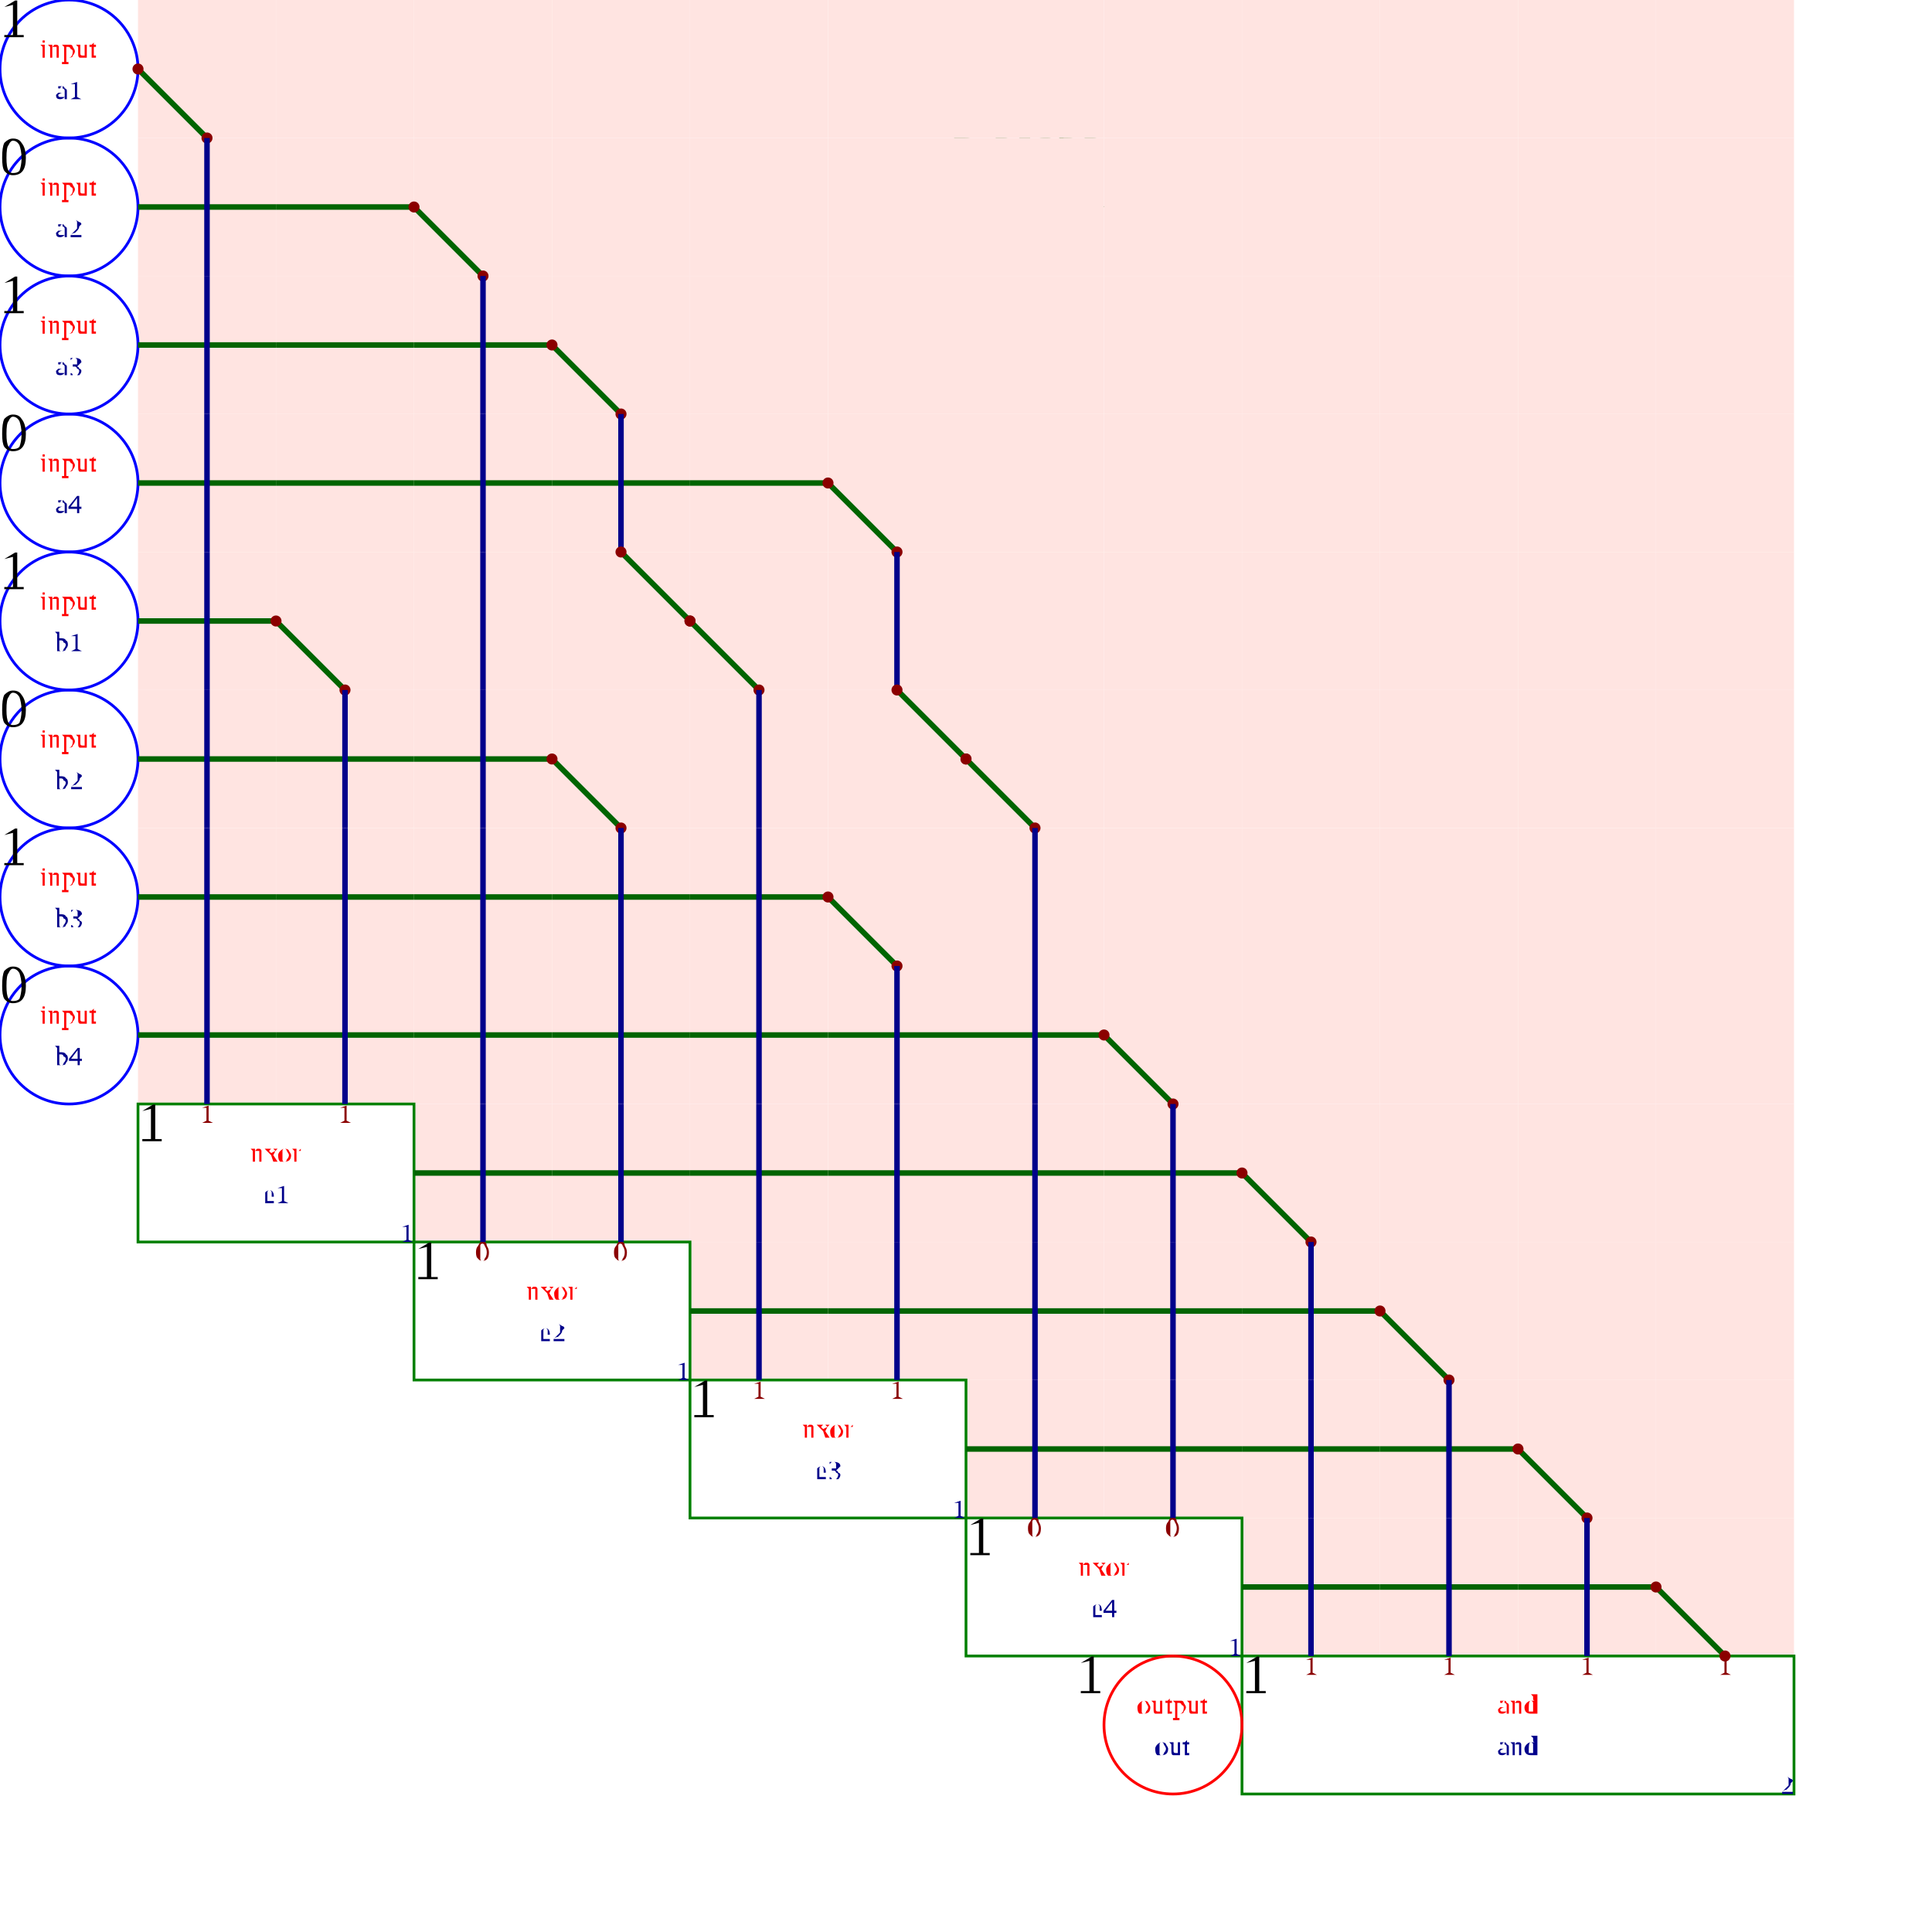
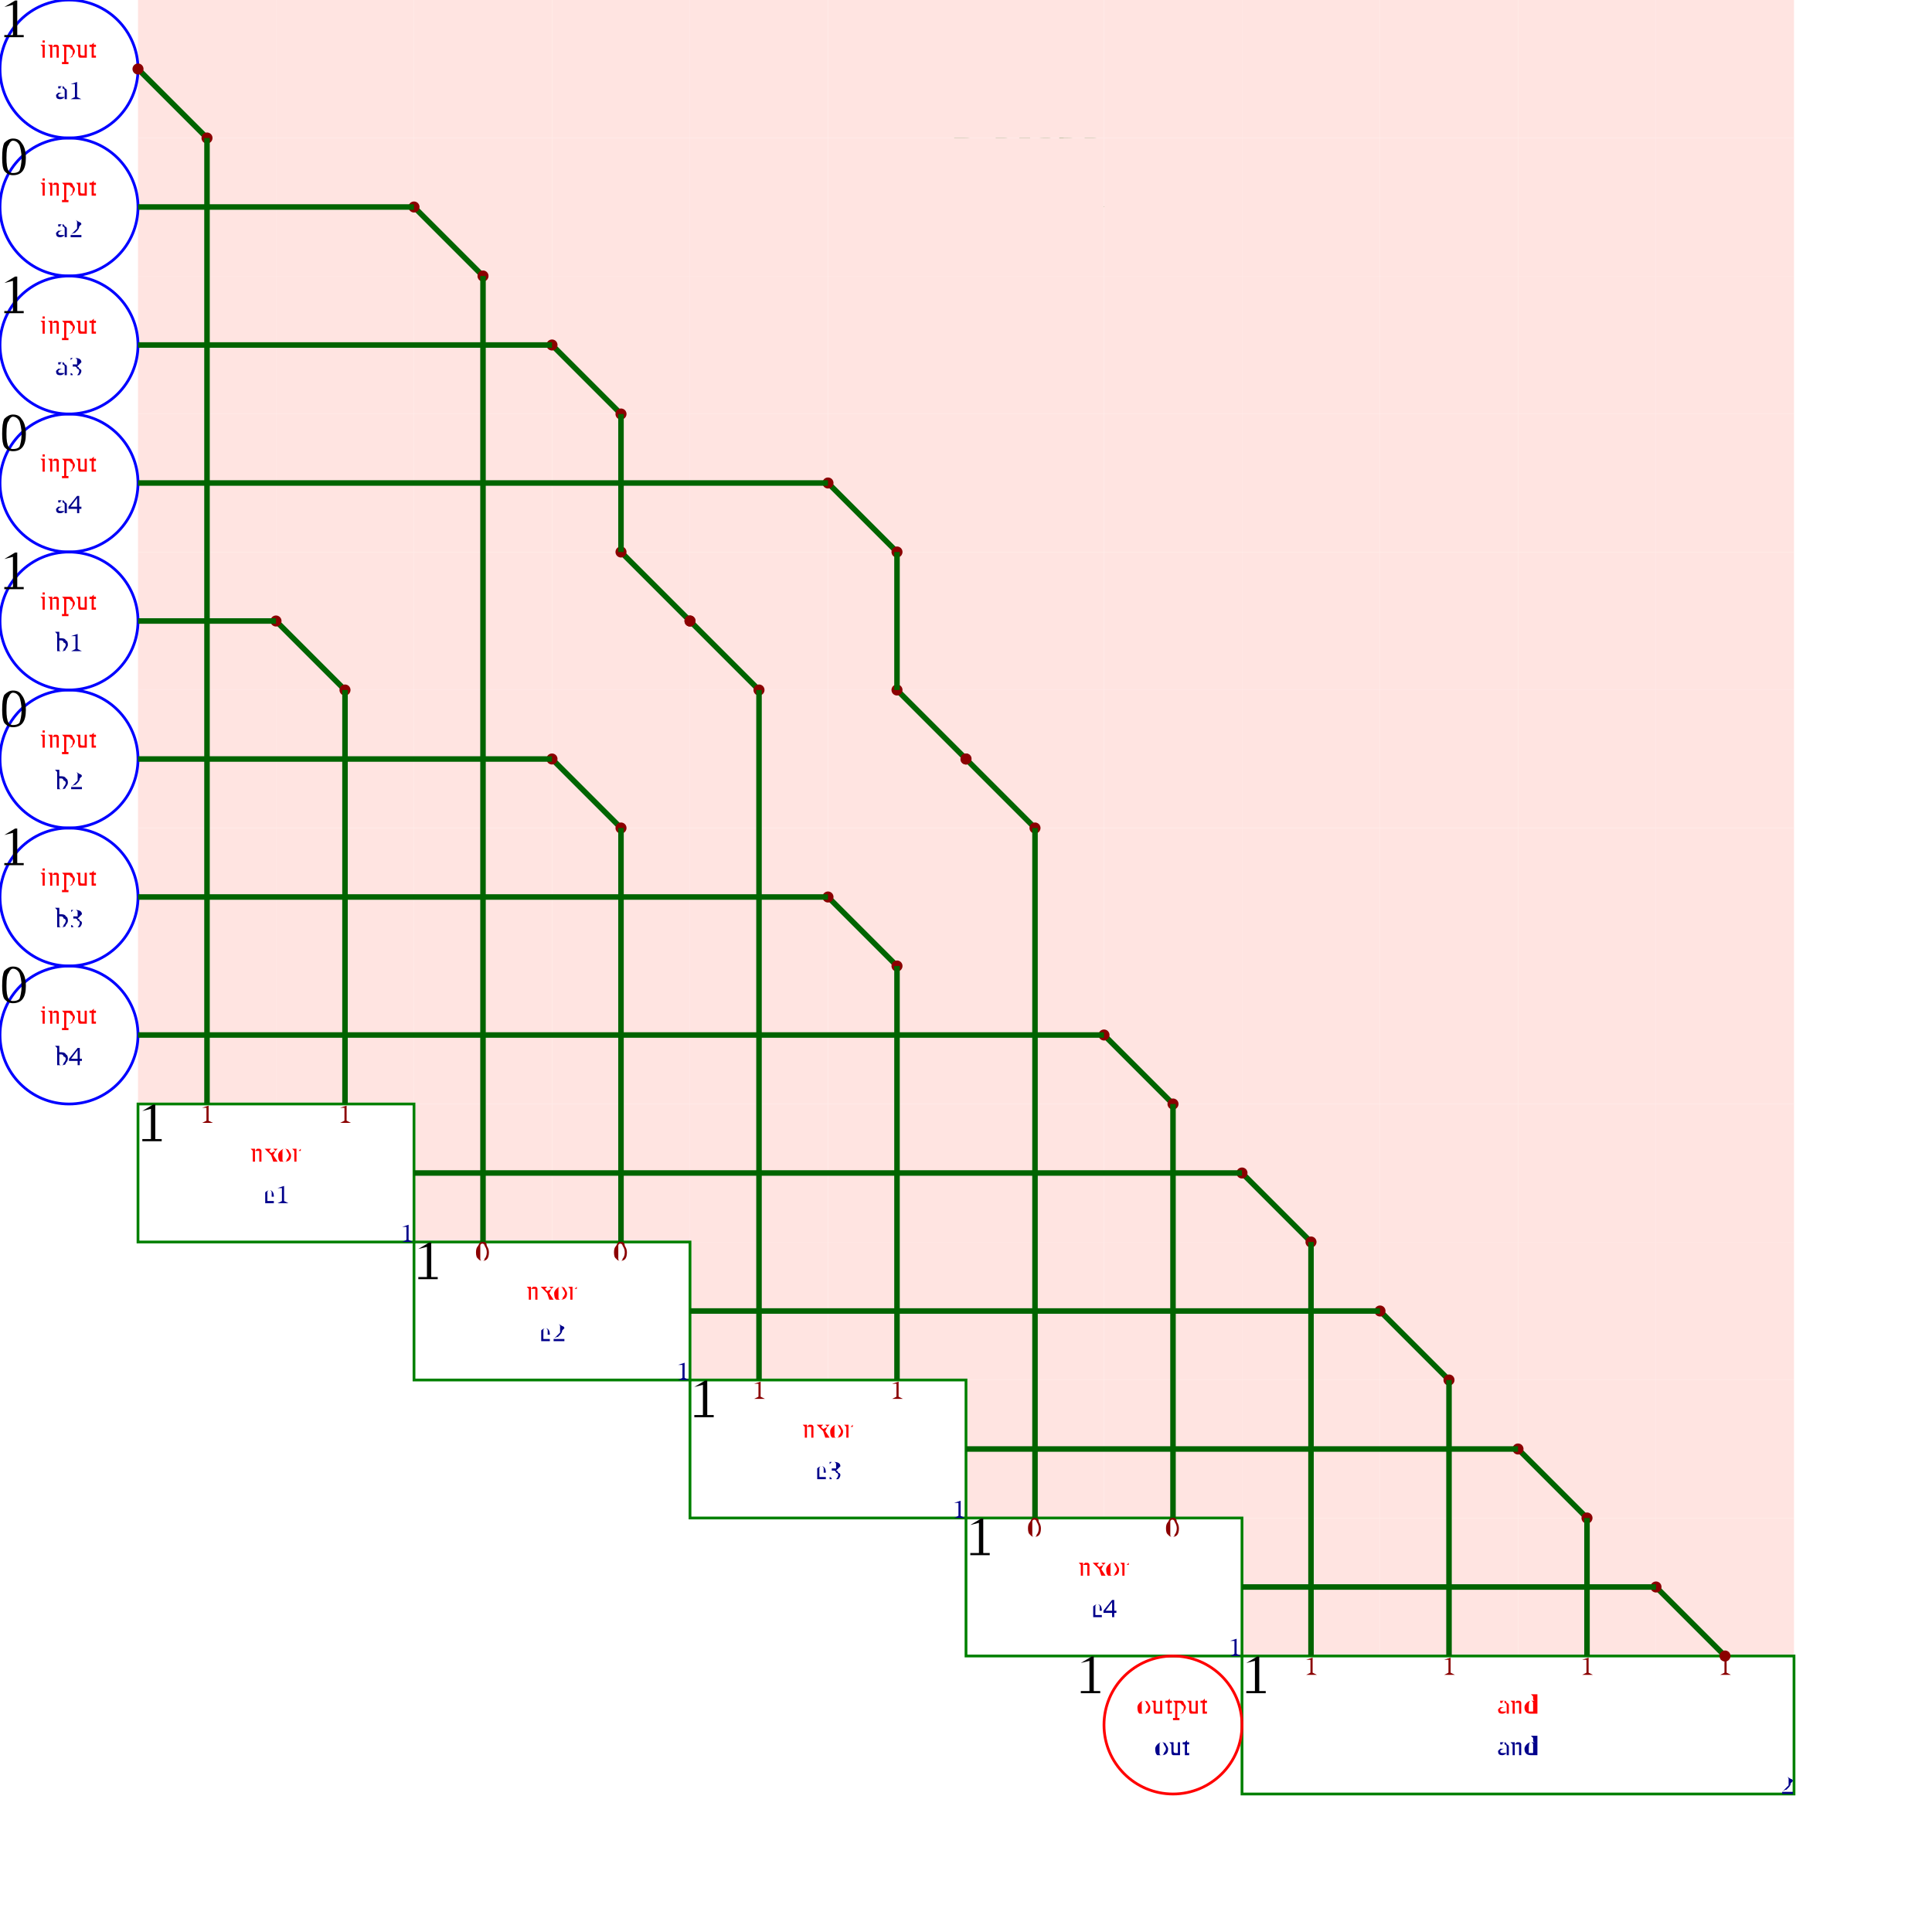
<svg xmlns="http://www.w3.org/2000/svg" height="100%" viewBox="0 0 14 14" width="100%">
  <text fill="darkGreen" font-size="0.4" stroke-width="0.04" text-anchor="end" x="8" y="0.5" z="-1">4 Bit Equals
</text>
  <text fill="darkGreen" font-size="0.4" stroke-width="0.04" text-anchor="end" x="8" y="1" z="-1">3 steps</text>
  <text fill="darkGreen" font-size="0.4" stroke-width="0.04" text-anchor="end" x="8" y="1.5" z="-1">8 thick</text>
  <rect fill="mistyrose" font-size="0.2" height="1" stroke="transparent" stroke-width="0.02" width="1" x="1" y="0" />
  <rect fill="mistyrose" font-size="0.2" height="1" stroke="transparent" stroke-width="0.02" width="1" x="1" y="1" />
  <rect fill="mistyrose" font-size="0.2" height="1" stroke="transparent" stroke-width="0.02" width="1" x="1" y="2" />
  <rect fill="mistyrose" font-size="0.2" height="1" stroke="transparent" stroke-width="0.02" width="1" x="1" y="3" />
  <rect fill="mistyrose" font-size="0.2" height="1" stroke="transparent" stroke-width="0.02" width="1" x="1" y="4" />
  <rect fill="mistyrose" font-size="0.2" height="1" stroke="transparent" stroke-width="0.02" width="1" x="1" y="5" />
  <rect fill="mistyrose" font-size="0.2" height="1" stroke="transparent" stroke-width="0.02" width="1" x="1" y="6" />
  <rect fill="mistyrose" font-size="0.2" height="1" stroke="transparent" stroke-width="0.02" width="1" x="1" y="7" />
  <rect fill="mistyrose" font-size="0.2" height="1" stroke="transparent" stroke-width="0.02" width="1" x="2" y="0" />
  <rect fill="mistyrose" font-size="0.2" height="1" stroke="transparent" stroke-width="0.02" width="1" x="2" y="1" />
  <rect fill="mistyrose" font-size="0.2" height="1" stroke="transparent" stroke-width="0.02" width="1" x="2" y="2" />
  <rect fill="mistyrose" font-size="0.2" height="1" stroke="transparent" stroke-width="0.02" width="1" x="2" y="3" />
  <rect fill="mistyrose" font-size="0.2" height="1" stroke="transparent" stroke-width="0.02" width="1" x="2" y="4" />
  <rect fill="mistyrose" font-size="0.2" height="1" stroke="transparent" stroke-width="0.02" width="1" x="2" y="5" />
  <rect fill="mistyrose" font-size="0.2" height="1" stroke="transparent" stroke-width="0.02" width="1" x="2" y="6" />
  <rect fill="mistyrose" font-size="0.2" height="1" stroke="transparent" stroke-width="0.02" width="1" x="2" y="7" />
  <rect fill="mistyrose" font-size="0.2" height="1" stroke="transparent" stroke-width="0.02" width="1" x="3" y="0" />
  <rect fill="mistyrose" font-size="0.2" height="1" stroke="transparent" stroke-width="0.02" width="1" x="3" y="1" />
  <rect fill="mistyrose" font-size="0.2" height="1" stroke="transparent" stroke-width="0.02" width="1" x="3" y="2" />
  <rect fill="mistyrose" font-size="0.2" height="1" stroke="transparent" stroke-width="0.02" width="1" x="3" y="3" />
  <rect fill="mistyrose" font-size="0.2" height="1" stroke="transparent" stroke-width="0.02" width="1" x="3" y="4" />
  <rect fill="mistyrose" font-size="0.2" height="1" stroke="transparent" stroke-width="0.02" width="1" x="3" y="5" />
  <rect fill="mistyrose" font-size="0.2" height="1" stroke="transparent" stroke-width="0.02" width="1" x="3" y="6" />
  <rect fill="mistyrose" font-size="0.2" height="1" stroke="transparent" stroke-width="0.02" width="1" x="3" y="7" />
  <rect fill="mistyrose" font-size="0.2" height="1" stroke="transparent" stroke-width="0.02" width="1" x="3" y="8" />
  <rect fill="mistyrose" font-size="0.2" height="1" stroke="transparent" stroke-width="0.02" width="1" x="4" y="0" />
  <rect fill="mistyrose" font-size="0.2" height="1" stroke="transparent" stroke-width="0.02" width="1" x="4" y="1" />
  <rect fill="mistyrose" font-size="0.2" height="1" stroke="transparent" stroke-width="0.02" width="1" x="4" y="2" />
  <rect fill="mistyrose" font-size="0.2" height="1" stroke="transparent" stroke-width="0.02" width="1" x="4" y="3" />
  <rect fill="mistyrose" font-size="0.2" height="1" stroke="transparent" stroke-width="0.02" width="1" x="4" y="4" />
  <rect fill="mistyrose" font-size="0.2" height="1" stroke="transparent" stroke-width="0.02" width="1" x="4" y="5" />
  <rect fill="mistyrose" font-size="0.2" height="1" stroke="transparent" stroke-width="0.02" width="1" x="4" y="6" />
  <rect fill="mistyrose" font-size="0.2" height="1" stroke="transparent" stroke-width="0.02" width="1" x="4" y="7" />
  <rect fill="mistyrose" font-size="0.2" height="1" stroke="transparent" stroke-width="0.02" width="1" x="4" y="8" />
  <rect fill="mistyrose" font-size="0.2" height="1" stroke="transparent" stroke-width="0.02" width="1" x="5" y="0" />
  <rect fill="mistyrose" font-size="0.2" height="1" stroke="transparent" stroke-width="0.02" width="1" x="5" y="1" />
  <rect fill="mistyrose" font-size="0.2" height="1" stroke="transparent" stroke-width="0.02" width="1" x="5" y="2" />
  <rect fill="mistyrose" font-size="0.2" height="1" stroke="transparent" stroke-width="0.02" width="1" x="5" y="3" />
  <rect fill="mistyrose" font-size="0.2" height="1" stroke="transparent" stroke-width="0.02" width="1" x="5" y="4" />
  <rect fill="mistyrose" font-size="0.2" height="1" stroke="transparent" stroke-width="0.02" width="1" x="5" y="5" />
  <rect fill="mistyrose" font-size="0.2" height="1" stroke="transparent" stroke-width="0.02" width="1" x="5" y="6" />
  <rect fill="mistyrose" font-size="0.2" height="1" stroke="transparent" stroke-width="0.02" width="1" x="5" y="7" />
  <rect fill="mistyrose" font-size="0.2" height="1" stroke="transparent" stroke-width="0.02" width="1" x="5" y="8" />
  <rect fill="mistyrose" font-size="0.2" height="1" stroke="transparent" stroke-width="0.02" width="1" x="5" y="9" />
  <rect fill="mistyrose" font-size="0.2" height="1" stroke="transparent" stroke-width="0.02" width="1" x="6" y="0" />
  <rect fill="mistyrose" font-size="0.2" height="1" stroke="transparent" stroke-width="0.02" width="1" x="6" y="1" />
  <rect fill="mistyrose" font-size="0.2" height="1" stroke="transparent" stroke-width="0.02" width="1" x="6" y="2" />
  <rect fill="mistyrose" font-size="0.2" height="1" stroke="transparent" stroke-width="0.02" width="1" x="6" y="3" />
  <rect fill="mistyrose" font-size="0.2" height="1" stroke="transparent" stroke-width="0.02" width="1" x="6" y="4" />
  <rect fill="mistyrose" font-size="0.2" height="1" stroke="transparent" stroke-width="0.02" width="1" x="6" y="5" />
  <rect fill="mistyrose" font-size="0.2" height="1" stroke="transparent" stroke-width="0.02" width="1" x="6" y="6" />
  <rect fill="mistyrose" font-size="0.2" height="1" stroke="transparent" stroke-width="0.02" width="1" x="6" y="7" />
  <rect fill="mistyrose" font-size="0.2" height="1" stroke="transparent" stroke-width="0.02" width="1" x="6" y="8" />
  <rect fill="mistyrose" font-size="0.2" height="1" stroke="transparent" stroke-width="0.02" width="1" x="6" y="9" />
  <rect fill="mistyrose" font-size="0.2" height="1" stroke="transparent" stroke-width="0.02" width="1" x="7" y="0" />
  <rect fill="mistyrose" font-size="0.2" height="1" stroke="transparent" stroke-width="0.02" width="1" x="7" y="1" />
  <rect fill="mistyrose" font-size="0.2" height="1" stroke="transparent" stroke-width="0.02" width="1" x="7" y="2" />
  <rect fill="mistyrose" font-size="0.2" height="1" stroke="transparent" stroke-width="0.02" width="1" x="7" y="3" />
  <rect fill="mistyrose" font-size="0.2" height="1" stroke="transparent" stroke-width="0.02" width="1" x="7" y="4" />
  <rect fill="mistyrose" font-size="0.2" height="1" stroke="transparent" stroke-width="0.02" width="1" x="7" y="5" />
  <rect fill="mistyrose" font-size="0.2" height="1" stroke="transparent" stroke-width="0.02" width="1" x="7" y="6" />
  <rect fill="mistyrose" font-size="0.2" height="1" stroke="transparent" stroke-width="0.02" width="1" x="7" y="7" />
  <rect fill="mistyrose" font-size="0.2" height="1" stroke="transparent" stroke-width="0.02" width="1" x="7" y="8" />
  <rect fill="mistyrose" font-size="0.2" height="1" stroke="transparent" stroke-width="0.02" width="1" x="7" y="9" />
  <rect fill="mistyrose" font-size="0.2" height="1" stroke="transparent" stroke-width="0.02" width="1" x="7" y="10" />
  <rect fill="mistyrose" font-size="0.2" height="1" stroke="transparent" stroke-width="0.02" width="1" x="8" y="0" />
  <rect fill="mistyrose" font-size="0.2" height="1" stroke="transparent" stroke-width="0.02" width="1" x="8" y="1" />
  <rect fill="mistyrose" font-size="0.2" height="1" stroke="transparent" stroke-width="0.02" width="1" x="8" y="2" />
  <rect fill="mistyrose" font-size="0.2" height="1" stroke="transparent" stroke-width="0.02" width="1" x="8" y="3" />
  <rect fill="mistyrose" font-size="0.2" height="1" stroke="transparent" stroke-width="0.02" width="1" x="8" y="4" />
  <rect fill="mistyrose" font-size="0.2" height="1" stroke="transparent" stroke-width="0.02" width="1" x="8" y="5" />
  <rect fill="mistyrose" font-size="0.2" height="1" stroke="transparent" stroke-width="0.02" width="1" x="8" y="6" />
  <rect fill="mistyrose" font-size="0.2" height="1" stroke="transparent" stroke-width="0.02" width="1" x="8" y="7" />
  <rect fill="mistyrose" font-size="0.2" height="1" stroke="transparent" stroke-width="0.02" width="1" x="8" y="8" />
  <rect fill="mistyrose" font-size="0.2" height="1" stroke="transparent" stroke-width="0.02" width="1" x="8" y="9" />
  <rect fill="mistyrose" font-size="0.2" height="1" stroke="transparent" stroke-width="0.02" width="1" x="8" y="10" />
  <rect fill="mistyrose" font-size="0.2" height="1" stroke="transparent" stroke-width="0.02" width="1" x="9" y="0" />
  <rect fill="mistyrose" font-size="0.2" height="1" stroke="transparent" stroke-width="0.02" width="1" x="9" y="1" />
  <rect fill="mistyrose" font-size="0.2" height="1" stroke="transparent" stroke-width="0.02" width="1" x="9" y="2" />
  <rect fill="mistyrose" font-size="0.2" height="1" stroke="transparent" stroke-width="0.02" width="1" x="9" y="3" />
  <rect fill="mistyrose" font-size="0.2" height="1" stroke="transparent" stroke-width="0.02" width="1" x="9" y="4" />
  <rect fill="mistyrose" font-size="0.2" height="1" stroke="transparent" stroke-width="0.02" width="1" x="9" y="5" />
  <rect fill="mistyrose" font-size="0.2" height="1" stroke="transparent" stroke-width="0.02" width="1" x="9" y="6" />
  <rect fill="mistyrose" font-size="0.2" height="1" stroke="transparent" stroke-width="0.02" width="1" x="9" y="7" />
  <rect fill="mistyrose" font-size="0.2" height="1" stroke="transparent" stroke-width="0.02" width="1" x="9" y="8" />
  <rect fill="mistyrose" font-size="0.2" height="1" stroke="transparent" stroke-width="0.02" width="1" x="9" y="9" />
  <rect fill="mistyrose" font-size="0.2" height="1" stroke="transparent" stroke-width="0.02" width="1" x="9" y="10" />
  <rect fill="mistyrose" font-size="0.2" height="1" stroke="transparent" stroke-width="0.02" width="1" x="9" y="11" />
  <rect fill="mistyrose" font-size="0.2" height="1" stroke="transparent" stroke-width="0.02" width="1" x="10" y="0" />
  <rect fill="mistyrose" font-size="0.2" height="1" stroke="transparent" stroke-width="0.02" width="1" x="10" y="1" />
  <rect fill="mistyrose" font-size="0.2" height="1" stroke="transparent" stroke-width="0.02" width="1" x="10" y="2" />
  <rect fill="mistyrose" font-size="0.2" height="1" stroke="transparent" stroke-width="0.02" width="1" x="10" y="3" />
  <rect fill="mistyrose" font-size="0.2" height="1" stroke="transparent" stroke-width="0.02" width="1" x="10" y="4" />
  <rect fill="mistyrose" font-size="0.2" height="1" stroke="transparent" stroke-width="0.02" width="1" x="10" y="5" />
  <rect fill="mistyrose" font-size="0.2" height="1" stroke="transparent" stroke-width="0.02" width="1" x="10" y="6" />
  <rect fill="mistyrose" font-size="0.2" height="1" stroke="transparent" stroke-width="0.02" width="1" x="10" y="7" />
  <rect fill="mistyrose" font-size="0.2" height="1" stroke="transparent" stroke-width="0.02" width="1" x="10" y="8" />
  <rect fill="mistyrose" font-size="0.2" height="1" stroke="transparent" stroke-width="0.02" width="1" x="10" y="9" />
  <rect fill="mistyrose" font-size="0.2" height="1" stroke="transparent" stroke-width="0.02" width="1" x="10" y="10" />
  <rect fill="mistyrose" font-size="0.2" height="1" stroke="transparent" stroke-width="0.02" width="1" x="10" y="11" />
  <rect fill="mistyrose" font-size="0.2" height="1" stroke="transparent" stroke-width="0.02" width="1" x="11" y="0" />
  <rect fill="mistyrose" font-size="0.2" height="1" stroke="transparent" stroke-width="0.02" width="1" x="11" y="1" />
  <rect fill="mistyrose" font-size="0.2" height="1" stroke="transparent" stroke-width="0.02" width="1" x="11" y="2" />
  <rect fill="mistyrose" font-size="0.2" height="1" stroke="transparent" stroke-width="0.02" width="1" x="11" y="3" />
  <rect fill="mistyrose" font-size="0.2" height="1" stroke="transparent" stroke-width="0.02" width="1" x="11" y="4" />
  <rect fill="mistyrose" font-size="0.2" height="1" stroke="transparent" stroke-width="0.02" width="1" x="11" y="5" />
  <rect fill="mistyrose" font-size="0.2" height="1" stroke="transparent" stroke-width="0.02" width="1" x="11" y="6" />
  <rect fill="mistyrose" font-size="0.2" height="1" stroke="transparent" stroke-width="0.02" width="1" x="11" y="7" />
  <rect fill="mistyrose" font-size="0.2" height="1" stroke="transparent" stroke-width="0.02" width="1" x="11" y="8" />
  <rect fill="mistyrose" font-size="0.2" height="1" stroke="transparent" stroke-width="0.02" width="1" x="11" y="9" />
  <rect fill="mistyrose" font-size="0.2" height="1" stroke="transparent" stroke-width="0.02" width="1" x="11" y="10" />
  <rect fill="mistyrose" font-size="0.2" height="1" stroke="transparent" stroke-width="0.02" width="1" x="11" y="11" />
  <rect fill="mistyrose" font-size="0.2" height="1" stroke="transparent" stroke-width="0.02" width="1" x="12" y="0" />
  <rect fill="mistyrose" font-size="0.2" height="1" stroke="transparent" stroke-width="0.02" width="1" x="12" y="1" />
  <rect fill="mistyrose" font-size="0.2" height="1" stroke="transparent" stroke-width="0.02" width="1" x="12" y="2" />
  <rect fill="mistyrose" font-size="0.2" height="1" stroke="transparent" stroke-width="0.02" width="1" x="12" y="3" />
  <rect fill="mistyrose" font-size="0.2" height="1" stroke="transparent" stroke-width="0.02" width="1" x="12" y="4" />
  <rect fill="mistyrose" font-size="0.2" height="1" stroke="transparent" stroke-width="0.02" width="1" x="12" y="5" />
  <rect fill="mistyrose" font-size="0.2" height="1" stroke="transparent" stroke-width="0.02" width="1" x="12" y="6" />
  <rect fill="mistyrose" font-size="0.2" height="1" stroke="transparent" stroke-width="0.02" width="1" x="12" y="7" />
  <rect fill="mistyrose" font-size="0.2" height="1" stroke="transparent" stroke-width="0.02" width="1" x="12" y="8" />
  <rect fill="mistyrose" font-size="0.2" height="1" stroke="transparent" stroke-width="0.02" width="1" x="12" y="9" />
  <rect fill="mistyrose" font-size="0.2" height="1" stroke="transparent" stroke-width="0.02" width="1" x="12" y="10" />
  <rect fill="mistyrose" font-size="0.2" height="1" stroke="transparent" stroke-width="0.02" width="1" x="12" y="11" />
  <circle cx="0.5" cy="0.5" fill="transparent" font-size="0.2" r="0.5" stroke="blue" stroke-width="0.02" />
  <text dominant-baseline="hanging" fill="black" font-size="0.4" stroke-width="0.04" text-anchor="start" x="0" y="0">1</text>
  <text dominant-baseline="auto" fill="red" font-size="0.2" stroke-width="0.02" text-anchor="middle" x="0.5" y="0.417">input</text>
  <text dominant-baseline="hanging" fill="darkblue" font-size="0.2" stroke-width="0.02" text-anchor="middle" x="0.5" y="0.583">a1</text>
  <circle cx="0.5" cy="1.5" fill="transparent" font-size="0.2" r="0.5" stroke="blue" stroke-width="0.02" />
  <text dominant-baseline="hanging" fill="black" font-size="0.4" stroke-width="0.04" text-anchor="start" x="0" y="1">0</text>
  <text dominant-baseline="auto" fill="red" font-size="0.2" stroke-width="0.02" text-anchor="middle" x="0.5" y="1.417">input</text>
  <text dominant-baseline="hanging" fill="darkblue" font-size="0.2" stroke-width="0.02" text-anchor="middle" x="0.5" y="1.583">a2</text>
  <circle cx="0.5" cy="2.5" fill="transparent" font-size="0.2" r="0.5" stroke="blue" stroke-width="0.02" />
  <text dominant-baseline="hanging" fill="black" font-size="0.4" stroke-width="0.04" text-anchor="start" x="0" y="2">1</text>
  <text dominant-baseline="auto" fill="red" font-size="0.2" stroke-width="0.02" text-anchor="middle" x="0.5" y="2.417">input</text>
  <text dominant-baseline="hanging" fill="darkblue" font-size="0.2" stroke-width="0.02" text-anchor="middle" x="0.5" y="2.583">a3</text>
  <circle cx="0.5" cy="3.5" fill="transparent" font-size="0.2" r="0.5" stroke="blue" stroke-width="0.02" />
  <text dominant-baseline="hanging" fill="black" font-size="0.4" stroke-width="0.04" text-anchor="start" x="0" y="3">0</text>
  <text dominant-baseline="auto" fill="red" font-size="0.2" stroke-width="0.02" text-anchor="middle" x="0.5" y="3.417">input</text>
  <text dominant-baseline="hanging" fill="darkblue" font-size="0.2" stroke-width="0.02" text-anchor="middle" x="0.5" y="3.583">a4</text>
  <circle cx="0.5" cy="4.5" fill="transparent" font-size="0.2" r="0.5" stroke="blue" stroke-width="0.02" />
  <text dominant-baseline="hanging" fill="black" font-size="0.4" stroke-width="0.04" text-anchor="start" x="0" y="4">1</text>
  <text dominant-baseline="auto" fill="red" font-size="0.2" stroke-width="0.02" text-anchor="middle" x="0.5" y="4.417">input</text>
  <text dominant-baseline="hanging" fill="darkblue" font-size="0.2" stroke-width="0.02" text-anchor="middle" x="0.5" y="4.583">b1</text>
  <circle cx="0.5" cy="5.5" fill="transparent" font-size="0.2" r="0.5" stroke="blue" stroke-width="0.02" />
  <text dominant-baseline="hanging" fill="black" font-size="0.4" stroke-width="0.04" text-anchor="start" x="0" y="5">0</text>
  <text dominant-baseline="auto" fill="red" font-size="0.2" stroke-width="0.02" text-anchor="middle" x="0.5" y="5.417">input</text>
  <text dominant-baseline="hanging" fill="darkblue" font-size="0.2" stroke-width="0.02" text-anchor="middle" x="0.5" y="5.583">b2</text>
  <circle cx="0.5" cy="6.5" fill="transparent" font-size="0.2" r="0.5" stroke="blue" stroke-width="0.02" />
  <text dominant-baseline="hanging" fill="black" font-size="0.4" stroke-width="0.04" text-anchor="start" x="0" y="6">1</text>
  <text dominant-baseline="auto" fill="red" font-size="0.2" stroke-width="0.02" text-anchor="middle" x="0.5" y="6.417">input</text>
  <text dominant-baseline="hanging" fill="darkblue" font-size="0.2" stroke-width="0.02" text-anchor="middle" x="0.5" y="6.583">b3</text>
  <circle cx="0.5" cy="7.5" fill="transparent" font-size="0.2" r="0.5" stroke="blue" stroke-width="0.02" />
  <text dominant-baseline="hanging" fill="black" font-size="0.4" stroke-width="0.04" text-anchor="start" x="0" y="7">0</text>
  <text dominant-baseline="auto" fill="red" font-size="0.2" stroke-width="0.02" text-anchor="middle" x="0.5" y="7.417">input</text>
  <text dominant-baseline="hanging" fill="darkblue" font-size="0.2" stroke-width="0.02" text-anchor="middle" x="0.5" y="7.583">b4</text>
  <rect fill="transparent" font-size="0.2" height="1" stroke="green" stroke-width="0.02" width="2" x="1" y="8" />
  <text dominant-baseline="hanging" fill="black" font-size="0.4" stroke-width="0.04" text-anchor="start" x="1" y="8">1</text>
  <text fill="darkBlue" font-size="0.2" stroke-width="0.02" text-anchor="end" x="3" y="9">1</text>
  <text dominant-baseline="auto" fill="red" font-size="0.2" stroke-width="0.02" text-anchor="middle" x="2" y="8.417">nxor</text>
  <text dominant-baseline="hanging" fill="darkblue" font-size="0.2" stroke-width="0.02" text-anchor="middle" x="2" y="8.583">e1</text>
  <text dominant-baseline="hanging" fill="darkRed" font-size="0.2" stroke-width="0.02" text-anchor="middle" x="1.5" y="8">1</text>
  <text dominant-baseline="hanging" fill="darkRed" font-size="0.2" stroke-width="0.02" text-anchor="middle" x="2.5" y="8">1</text>
  <rect fill="transparent" font-size="0.2" height="1" stroke="green" stroke-width="0.02" width="2" x="3" y="9" />
  <text dominant-baseline="hanging" fill="black" font-size="0.4" stroke-width="0.04" text-anchor="start" x="3" y="9">1</text>
  <text fill="darkBlue" font-size="0.2" stroke-width="0.02" text-anchor="end" x="5" y="10">1</text>
  <text dominant-baseline="auto" fill="red" font-size="0.2" stroke-width="0.02" text-anchor="middle" x="4" y="9.417">nxor</text>
  <text dominant-baseline="hanging" fill="darkblue" font-size="0.2" stroke-width="0.02" text-anchor="middle" x="4" y="9.583">e2</text>
  <text dominant-baseline="hanging" fill="darkRed" font-size="0.2" stroke-width="0.02" text-anchor="middle" x="3.5" y="9">0</text>
  <text dominant-baseline="hanging" fill="darkRed" font-size="0.2" stroke-width="0.02" text-anchor="middle" x="4.5" y="9">0</text>
  <rect fill="transparent" font-size="0.2" height="1" stroke="green" stroke-width="0.02" width="2" x="5" y="10" />
  <text dominant-baseline="hanging" fill="black" font-size="0.4" stroke-width="0.04" text-anchor="start" x="5" y="10">1</text>
  <text fill="darkBlue" font-size="0.2" stroke-width="0.02" text-anchor="end" x="7" y="11">1</text>
  <text dominant-baseline="auto" fill="red" font-size="0.2" stroke-width="0.02" text-anchor="middle" x="6" y="10.417">nxor</text>
  <text dominant-baseline="hanging" fill="darkblue" font-size="0.2" stroke-width="0.02" text-anchor="middle" x="6" y="10.583">e3</text>
  <text dominant-baseline="hanging" fill="darkRed" font-size="0.2" stroke-width="0.02" text-anchor="middle" x="5.5" y="10">1</text>
  <text dominant-baseline="hanging" fill="darkRed" font-size="0.2" stroke-width="0.02" text-anchor="middle" x="6.5" y="10">1</text>
  <rect fill="transparent" font-size="0.2" height="1" stroke="green" stroke-width="0.02" width="2" x="7" y="11" />
  <text dominant-baseline="hanging" fill="black" font-size="0.4" stroke-width="0.04" text-anchor="start" x="7" y="11">1</text>
  <text fill="darkBlue" font-size="0.2" stroke-width="0.02" text-anchor="end" x="9" y="12">1</text>
  <text dominant-baseline="auto" fill="red" font-size="0.2" stroke-width="0.02" text-anchor="middle" x="8" y="11.417">nxor</text>
  <text dominant-baseline="hanging" fill="darkblue" font-size="0.2" stroke-width="0.02" text-anchor="middle" x="8" y="11.583">e4</text>
  <text dominant-baseline="hanging" fill="darkRed" font-size="0.2" stroke-width="0.02" text-anchor="middle" x="7.5" y="11">0</text>
  <text dominant-baseline="hanging" fill="darkRed" font-size="0.2" stroke-width="0.02" text-anchor="middle" x="8.5" y="11">0</text>
  <rect fill="transparent" font-size="0.2" height="1" stroke="green" stroke-width="0.02" width="4" x="9" y="12" />
  <text dominant-baseline="hanging" fill="black" font-size="0.4" stroke-width="0.04" text-anchor="start" x="9" y="12">1</text>
  <text fill="darkBlue" font-size="0.2" stroke-width="0.02" text-anchor="end" x="13" y="13">2</text>
  <text dominant-baseline="auto" fill="red" font-size="0.2" stroke-width="0.02" text-anchor="middle" x="11" y="12.417">and</text>
  <text dominant-baseline="hanging" fill="darkblue" font-size="0.2" stroke-width="0.02" text-anchor="middle" x="11" y="12.583">and</text>
  <text dominant-baseline="hanging" fill="darkRed" font-size="0.2" stroke-width="0.02" text-anchor="middle" x="9.5" y="12">1</text>
  <text dominant-baseline="hanging" fill="darkRed" font-size="0.2" stroke-width="0.02" text-anchor="middle" x="10.5" y="12">1</text>
  <text dominant-baseline="hanging" fill="darkRed" font-size="0.2" stroke-width="0.02" text-anchor="middle" x="11.5" y="12">1</text>
  <text dominant-baseline="hanging" fill="darkRed" font-size="0.2" stroke-width="0.02" text-anchor="middle" x="12.5" y="12">1</text>
  <circle cx="8.5" cy="12.5" fill="transparent" font-size="0.2" r="0.5" stroke="red" stroke-width="0.02" />
  <text dominant-baseline="hanging" fill="black" font-size="0.4" stroke-width="0.04" text-anchor="end" x="8" y="12">1</text>
  <text dominant-baseline="auto" fill="red" font-size="0.2" stroke-width="0.02" text-anchor="middle" x="8.5" y="12.417">output</text>
  <text dominant-baseline="hanging" fill="darkblue" font-size="0.2" stroke-width="0.02" text-anchor="middle" x="8.5" y="12.583">out</text>
  <line fill="transparent" font-size="0.2" stroke="darkgreen" stroke-width="0.04" x1="1" x2="1.5" y1="0.5" y2="1" />
  <circle cx="1" cy="0.5" fill="darkRed" font-size="0.2" r="0.04" stroke-width="0.02" />
  <circle cx="1.5" cy="1" fill="darkRed" font-size="0.2" r="0.04" stroke-width="0.02" />
-   <line fill="transparent" font-size="0.2" stroke="darkgreen" stroke-width="0.04" x1="1" x2="2" y1="1.5" y2="1.5" />
-   <line fill="transparent" font-size="0.2" stroke="darkblue" stroke-width="0.04" x1="1.5" x2="1.5" y1="1" y2="2" />
-   <line fill="transparent" font-size="0.2" stroke="darkgreen" stroke-width="0.04" x1="1" x2="2" y1="2.5" y2="2.5" />
-   <line fill="transparent" font-size="0.2" stroke="darkblue" stroke-width="0.04" x1="1.5" x2="1.5" y1="2" y2="3" />
-   <line fill="transparent" font-size="0.2" stroke="darkgreen" stroke-width="0.04" x1="1" x2="2" y1="3.5" y2="3.5" />
-   <line fill="transparent" font-size="0.2" stroke="darkblue" stroke-width="0.04" x1="1.5" x2="1.5" y1="3" y2="4" />
-   <line fill="transparent" font-size="0.2" stroke="darkgreen" stroke-width="0.04" x1="1" x2="2" y1="4.5" y2="4.5" />
-   <line fill="transparent" font-size="0.2" stroke="darkblue" stroke-width="0.04" x1="1.5" x2="1.5" y1="4" y2="5" />
-   <line fill="transparent" font-size="0.2" stroke="darkgreen" stroke-width="0.04" x1="1" x2="2" y1="5.5" y2="5.5" />
-   <line fill="transparent" font-size="0.2" stroke="darkblue" stroke-width="0.04" x1="1.5" x2="1.5" y1="5" y2="6" />
-   <line fill="transparent" font-size="0.2" stroke="darkgreen" stroke-width="0.04" x1="1" x2="2" y1="6.5" y2="6.5" />
-   <line fill="transparent" font-size="0.2" stroke="darkblue" stroke-width="0.04" x1="1.5" x2="1.5" y1="6" y2="7" />
-   <line fill="transparent" font-size="0.2" stroke="darkgreen" stroke-width="0.04" x1="1" x2="2" y1="7.5" y2="7.5" />
-   <line fill="transparent" font-size="0.2" stroke="darkblue" stroke-width="0.04" x1="1.5" x2="1.5" y1="7" y2="8" />
-   <line fill="transparent" font-size="0.2" stroke="darkgreen" stroke-width="0.04" x1="2" x2="3" y1="1.5" y2="1.5" />
-   <line fill="transparent" font-size="0.2" stroke="darkgreen" stroke-width="0.04" x1="2" x2="3" y1="2.5" y2="2.5" />
-   <line fill="transparent" font-size="0.2" stroke="darkgreen" stroke-width="0.04" x1="2" x2="3" y1="3.5" y2="3.5" />
  <line fill="transparent" font-size="0.2" stroke="darkgreen" stroke-width="0.04" x1="2" x2="2.5" y1="4.5" y2="5" />
  <circle cx="2" cy="4.5" fill="darkRed" font-size="0.2" r="0.04" stroke-width="0.02" />
  <circle cx="2.5" cy="5" fill="darkRed" font-size="0.2" r="0.04" stroke-width="0.02" />
-   <line fill="transparent" font-size="0.2" stroke="darkgreen" stroke-width="0.04" x1="2" x2="3" y1="5.5" y2="5.5" />
-   <line fill="transparent" font-size="0.2" stroke="darkblue" stroke-width="0.04" x1="2.5" x2="2.5" y1="5" y2="6" />
-   <line fill="transparent" font-size="0.2" stroke="darkgreen" stroke-width="0.04" x1="2" x2="3" y1="6.5" y2="6.5" />
-   <line fill="transparent" font-size="0.2" stroke="darkblue" stroke-width="0.04" x1="2.5" x2="2.5" y1="6" y2="7" />
-   <line fill="transparent" font-size="0.2" stroke="darkgreen" stroke-width="0.04" x1="2" x2="3" y1="7.5" y2="7.5" />
-   <line fill="transparent" font-size="0.2" stroke="darkblue" stroke-width="0.04" x1="2.5" x2="2.5" y1="7" y2="8" />
  <line fill="transparent" font-size="0.2" stroke="darkgreen" stroke-width="0.04" x1="3" x2="3.5" y1="1.5" y2="2" />
  <circle cx="3" cy="1.5" fill="darkRed" font-size="0.2" r="0.04" stroke-width="0.02" />
  <circle cx="3.5" cy="2" fill="darkRed" font-size="0.2" r="0.04" stroke-width="0.02" />
-   <line fill="transparent" font-size="0.2" stroke="darkgreen" stroke-width="0.04" x1="3" x2="4" y1="2.5" y2="2.5" />
-   <line fill="transparent" font-size="0.2" stroke="darkblue" stroke-width="0.04" x1="3.5" x2="3.5" y1="2" y2="3" />
-   <line fill="transparent" font-size="0.2" stroke="darkgreen" stroke-width="0.04" x1="3" x2="4" y1="3.5" y2="3.5" />
-   <line fill="transparent" font-size="0.2" stroke="darkblue" stroke-width="0.04" x1="3.5" x2="3.5" y1="3" y2="4" />
-   <line fill="transparent" font-size="0.2" stroke="darkblue" stroke-width="0.04" x1="3.5" x2="3.5" y1="4" y2="5" />
-   <line fill="transparent" font-size="0.2" stroke="darkgreen" stroke-width="0.04" x1="3" x2="4" y1="5.5" y2="5.5" />
-   <line fill="transparent" font-size="0.2" stroke="darkblue" stroke-width="0.04" x1="3.5" x2="3.5" y1="5" y2="6" />
-   <line fill="transparent" font-size="0.2" stroke="darkgreen" stroke-width="0.04" x1="3" x2="4" y1="6.5" y2="6.5" />
-   <line fill="transparent" font-size="0.2" stroke="darkblue" stroke-width="0.04" x1="3.5" x2="3.5" y1="6" y2="7" />
-   <line fill="transparent" font-size="0.2" stroke="darkgreen" stroke-width="0.04" x1="3" x2="4" y1="7.5" y2="7.5" />
-   <line fill="transparent" font-size="0.2" stroke="darkblue" stroke-width="0.04" x1="3.5" x2="3.5" y1="7" y2="8" />
-   <line fill="transparent" font-size="0.2" stroke="darkgreen" stroke-width="0.04" x1="3" x2="4" y1="8.5" y2="8.5" />
-   <line fill="transparent" font-size="0.2" stroke="darkblue" stroke-width="0.04" x1="3.5" x2="3.5" y1="8" y2="9" />
  <line fill="transparent" font-size="0.2" stroke="darkgreen" stroke-width="0.04" x1="4" x2="4.5" y1="2.5" y2="3" />
  <circle cx="4" cy="2.5" fill="darkRed" font-size="0.2" r="0.04" stroke-width="0.02" />
  <circle cx="4.5" cy="3" fill="darkRed" font-size="0.2" r="0.04" stroke-width="0.02" />
-   <line fill="transparent" font-size="0.2" stroke="darkgreen" stroke-width="0.04" x1="4" x2="5" y1="3.5" y2="3.5" />
-   <line fill="transparent" font-size="0.2" stroke="darkblue" stroke-width="0.04" x1="4.5" x2="4.5" y1="3" y2="4" />
  <line fill="transparent" font-size="0.2" stroke="darkgreen" stroke-width="0.04" x1="4.5" x2="5" y1="4" y2="4.5" />
  <circle cx="4.5" cy="4" fill="darkRed" font-size="0.2" r="0.04" stroke-width="0.02" />
  <circle cx="5" cy="4.5" fill="darkRed" font-size="0.2" r="0.04" stroke-width="0.02" />
  <line fill="transparent" font-size="0.2" stroke="darkgreen" stroke-width="0.04" x1="4" x2="4.5" y1="5.5" y2="6" />
  <circle cx="4" cy="5.5" fill="darkRed" font-size="0.2" r="0.04" stroke-width="0.02" />
  <circle cx="4.5" cy="6" fill="darkRed" font-size="0.2" r="0.04" stroke-width="0.02" />
-   <line fill="transparent" font-size="0.2" stroke="darkgreen" stroke-width="0.04" x1="4" x2="5" y1="6.5" y2="6.5" />
-   <line fill="transparent" font-size="0.2" stroke="darkblue" stroke-width="0.04" x1="4.5" x2="4.5" y1="6" y2="7" />
-   <line fill="transparent" font-size="0.2" stroke="darkgreen" stroke-width="0.04" x1="4" x2="5" y1="7.5" y2="7.5" />
-   <line fill="transparent" font-size="0.2" stroke="darkblue" stroke-width="0.04" x1="4.5" x2="4.5" y1="7" y2="8" />
-   <line fill="transparent" font-size="0.2" stroke="darkgreen" stroke-width="0.04" x1="4" x2="5" y1="8.5" y2="8.5" />
-   <line fill="transparent" font-size="0.2" stroke="darkblue" stroke-width="0.04" x1="4.5" x2="4.5" y1="8" y2="9" />
-   <line fill="transparent" font-size="0.2" stroke="darkgreen" stroke-width="0.04" x1="5" x2="6" y1="3.5" y2="3.5" />
  <line fill="transparent" font-size="0.2" stroke="darkgreen" stroke-width="0.04" x1="5" x2="5.5" y1="4.5" y2="5" />
  <circle cx="5" cy="4.5" fill="darkRed" font-size="0.2" r="0.04" stroke-width="0.02" />
  <circle cx="5.5" cy="5" fill="darkRed" font-size="0.2" r="0.04" stroke-width="0.02" />
-   <line fill="transparent" font-size="0.2" stroke="darkblue" stroke-width="0.04" x1="5.5" x2="5.5" y1="5" y2="6" />
-   <line fill="transparent" font-size="0.2" stroke="darkgreen" stroke-width="0.04" x1="5" x2="6" y1="6.5" y2="6.5" />
-   <line fill="transparent" font-size="0.2" stroke="darkblue" stroke-width="0.04" x1="5.5" x2="5.5" y1="6" y2="7" />
-   <line fill="transparent" font-size="0.2" stroke="darkgreen" stroke-width="0.04" x1="5" x2="6" y1="7.5" y2="7.5" />
-   <line fill="transparent" font-size="0.2" stroke="darkblue" stroke-width="0.04" x1="5.5" x2="5.5" y1="7" y2="8" />
-   <line fill="transparent" font-size="0.2" stroke="darkgreen" stroke-width="0.04" x1="5" x2="6" y1="8.5" y2="8.5" />
-   <line fill="transparent" font-size="0.2" stroke="darkblue" stroke-width="0.04" x1="5.5" x2="5.5" y1="8" y2="9" />
-   <line fill="transparent" font-size="0.2" stroke="darkgreen" stroke-width="0.04" x1="5" x2="6" y1="9.5" y2="9.5" />
-   <line fill="transparent" font-size="0.2" stroke="darkblue" stroke-width="0.04" x1="5.5" x2="5.5" y1="9" y2="10" />
  <line fill="transparent" font-size="0.2" stroke="darkgreen" stroke-width="0.04" x1="6" x2="6.5" y1="3.5" y2="4" />
  <circle cx="6" cy="3.5" fill="darkRed" font-size="0.2" r="0.04" stroke-width="0.02" />
  <circle cx="6.5" cy="4" fill="darkRed" font-size="0.2" r="0.04" stroke-width="0.02" />
-   <line fill="transparent" font-size="0.2" stroke="darkblue" stroke-width="0.04" x1="6.5" x2="6.5" y1="4" y2="5" />
  <line fill="transparent" font-size="0.2" stroke="darkgreen" stroke-width="0.04" x1="6.5" x2="7" y1="5" y2="5.5" />
  <circle cx="6.5" cy="5" fill="darkRed" font-size="0.2" r="0.04" stroke-width="0.02" />
  <circle cx="7" cy="5.5" fill="darkRed" font-size="0.2" r="0.04" stroke-width="0.02" />
  <line fill="transparent" font-size="0.2" stroke="darkgreen" stroke-width="0.04" x1="6" x2="6.5" y1="6.5" y2="7" />
  <circle cx="6" cy="6.5" fill="darkRed" font-size="0.2" r="0.04" stroke-width="0.02" />
  <circle cx="6.5" cy="7" fill="darkRed" font-size="0.2" r="0.04" stroke-width="0.02" />
-   <line fill="transparent" font-size="0.2" stroke="darkgreen" stroke-width="0.04" x1="6" x2="7" y1="7.5" y2="7.5" />
-   <line fill="transparent" font-size="0.2" stroke="darkblue" stroke-width="0.04" x1="6.5" x2="6.5" y1="7" y2="8" />
-   <line fill="transparent" font-size="0.2" stroke="darkgreen" stroke-width="0.04" x1="6" x2="7" y1="8.5" y2="8.5" />
-   <line fill="transparent" font-size="0.2" stroke="darkblue" stroke-width="0.04" x1="6.5" x2="6.5" y1="8" y2="9" />
-   <line fill="transparent" font-size="0.2" stroke="darkgreen" stroke-width="0.04" x1="6" x2="7" y1="9.5" y2="9.5" />
-   <line fill="transparent" font-size="0.2" stroke="darkblue" stroke-width="0.04" x1="6.5" x2="6.5" y1="9" y2="10" />
  <line fill="transparent" font-size="0.2" stroke="darkgreen" stroke-width="0.04" x1="7" x2="7.5" y1="5.5" y2="6" />
  <circle cx="7" cy="5.5" fill="darkRed" font-size="0.2" r="0.04" stroke-width="0.02" />
  <circle cx="7.5" cy="6" fill="darkRed" font-size="0.2" r="0.04" stroke-width="0.02" />
-   <line fill="transparent" font-size="0.2" stroke="darkblue" stroke-width="0.04" x1="7.5" x2="7.5" y1="6" y2="7" />
-   <line fill="transparent" font-size="0.2" stroke="darkgreen" stroke-width="0.04" x1="7" x2="8" y1="7.5" y2="7.5" />
-   <line fill="transparent" font-size="0.2" stroke="darkblue" stroke-width="0.04" x1="7.5" x2="7.5" y1="7" y2="8" />
-   <line fill="transparent" font-size="0.2" stroke="darkgreen" stroke-width="0.04" x1="7" x2="8" y1="8.5" y2="8.5" />
-   <line fill="transparent" font-size="0.2" stroke="darkblue" stroke-width="0.04" x1="7.5" x2="7.5" y1="8" y2="9" />
-   <line fill="transparent" font-size="0.2" stroke="darkgreen" stroke-width="0.04" x1="7" x2="8" y1="9.5" y2="9.5" />
-   <line fill="transparent" font-size="0.2" stroke="darkblue" stroke-width="0.04" x1="7.5" x2="7.5" y1="9" y2="10" />
-   <line fill="transparent" font-size="0.2" stroke="darkgreen" stroke-width="0.04" x1="7" x2="8" y1="10.5" y2="10.5" />
-   <line fill="transparent" font-size="0.2" stroke="darkblue" stroke-width="0.04" x1="7.5" x2="7.5" y1="10" y2="11" />
  <line fill="transparent" font-size="0.2" stroke="darkgreen" stroke-width="0.04" x1="8" x2="8.5" y1="7.5" y2="8" />
  <circle cx="8" cy="7.5" fill="darkRed" font-size="0.2" r="0.04" stroke-width="0.02" />
  <circle cx="8.5" cy="8" fill="darkRed" font-size="0.2" r="0.04" stroke-width="0.02" />
-   <line fill="transparent" font-size="0.2" stroke="darkgreen" stroke-width="0.04" x1="8" x2="9" y1="8.5" y2="8.5" />
-   <line fill="transparent" font-size="0.2" stroke="darkblue" stroke-width="0.04" x1="8.5" x2="8.5" y1="8" y2="9" />
-   <line fill="transparent" font-size="0.2" stroke="darkgreen" stroke-width="0.04" x1="8" x2="9" y1="9.5" y2="9.5" />
-   <line fill="transparent" font-size="0.2" stroke="darkblue" stroke-width="0.04" x1="8.5" x2="8.5" y1="9" y2="10" />
-   <line fill="transparent" font-size="0.2" stroke="darkgreen" stroke-width="0.04" x1="8" x2="9" y1="10.5" y2="10.5" />
-   <line fill="transparent" font-size="0.2" stroke="darkblue" stroke-width="0.04" x1="8.5" x2="8.5" y1="10" y2="11" />
  <line fill="transparent" font-size="0.2" stroke="darkgreen" stroke-width="0.04" x1="9" x2="9.5" y1="8.5" y2="9" />
  <circle cx="9" cy="8.5" fill="darkRed" font-size="0.2" r="0.04" stroke-width="0.02" />
  <circle cx="9.5" cy="9" fill="darkRed" font-size="0.2" r="0.04" stroke-width="0.02" />
-   <line fill="transparent" font-size="0.2" stroke="darkgreen" stroke-width="0.04" x1="9" x2="10" y1="9.5" y2="9.5" />
-   <line fill="transparent" font-size="0.2" stroke="darkblue" stroke-width="0.04" x1="9.5" x2="9.5" y1="9" y2="10" />
-   <line fill="transparent" font-size="0.2" stroke="darkgreen" stroke-width="0.04" x1="9" x2="10" y1="10.5" y2="10.5" />
-   <line fill="transparent" font-size="0.2" stroke="darkblue" stroke-width="0.04" x1="9.5" x2="9.5" y1="10" y2="11" />
-   <line fill="transparent" font-size="0.2" stroke="darkgreen" stroke-width="0.04" x1="9" x2="10" y1="11.5" y2="11.5" />
-   <line fill="transparent" font-size="0.2" stroke="darkblue" stroke-width="0.04" x1="9.5" x2="9.5" y1="11" y2="12" />
  <line fill="transparent" font-size="0.2" stroke="darkgreen" stroke-width="0.04" x1="10" x2="10.5" y1="9.5" y2="10" />
  <circle cx="10" cy="9.5" fill="darkRed" font-size="0.2" r="0.04" stroke-width="0.02" />
  <circle cx="10.5" cy="10" fill="darkRed" font-size="0.2" r="0.04" stroke-width="0.02" />
-   <line fill="transparent" font-size="0.2" stroke="darkgreen" stroke-width="0.04" x1="10" x2="11" y1="10.5" y2="10.5" />
-   <line fill="transparent" font-size="0.2" stroke="darkblue" stroke-width="0.04" x1="10.5" x2="10.5" y1="10" y2="11" />
-   <line fill="transparent" font-size="0.2" stroke="darkgreen" stroke-width="0.04" x1="10" x2="11" y1="11.5" y2="11.5" />
-   <line fill="transparent" font-size="0.2" stroke="darkblue" stroke-width="0.04" x1="10.5" x2="10.5" y1="11" y2="12" />
  <line fill="transparent" font-size="0.2" stroke="darkgreen" stroke-width="0.04" x1="11" x2="11.5" y1="10.5" y2="11" />
  <circle cx="11" cy="10.5" fill="darkRed" font-size="0.2" r="0.04" stroke-width="0.02" />
  <circle cx="11.5" cy="11" fill="darkRed" font-size="0.2" r="0.04" stroke-width="0.02" />
-   <line fill="transparent" font-size="0.2" stroke="darkgreen" stroke-width="0.04" x1="11" x2="12" y1="11.5" y2="11.5" />
-   <line fill="transparent" font-size="0.2" stroke="darkblue" stroke-width="0.04" x1="11.5" x2="11.5" y1="11" y2="12" />
  <line fill="transparent" font-size="0.2" stroke="darkgreen" stroke-width="0.04" x1="12" x2="12.5" y1="11.5" y2="12" />
  <circle cx="12" cy="11.5" fill="darkRed" font-size="0.2" r="0.04" stroke-width="0.02" />
  <circle cx="12.5" cy="12" fill="darkRed" font-size="0.2" r="0.04" stroke-width="0.02" />
+   <line fill="transparent" font-size="0.2" stroke="darkgreen" stroke-width="0.04" x1="1" x2="3" y1="1.5" y2="1.5" />
+   <line fill="transparent" font-size="0.2" stroke="darkgreen" stroke-width="0.04" x1="1.5" x2="1.5" y1="1" y2="8" />
+   <line fill="transparent" font-size="0.2" stroke="darkgreen" stroke-width="0.04" x1="1" x2="4" y1="2.5" y2="2.5" />
+   <line fill="transparent" font-size="0.2" stroke="darkgreen" stroke-width="0.04" x1="1" x2="6" y1="3.5" y2="3.5" />
+   <line fill="transparent" font-size="0.2" stroke="darkgreen" stroke-width="0.04" x1="1" x2="2" y1="4.5" y2="4.5" />
+   <line fill="transparent" font-size="0.2" stroke="darkgreen" stroke-width="0.04" x1="1" x2="4" y1="5.5" y2="5.5" />
+   <line fill="transparent" font-size="0.2" stroke="darkgreen" stroke-width="0.04" x1="1" x2="6" y1="6.5" y2="6.5" />
+   <line fill="transparent" font-size="0.2" stroke="darkgreen" stroke-width="0.04" x1="1" x2="8" y1="7.5" y2="7.5" />
+   <line fill="transparent" font-size="0.2" stroke="darkgreen" stroke-width="0.04" x1="2.5" x2="2.5" y1="5" y2="8" />
+   <line fill="transparent" font-size="0.2" stroke="darkgreen" stroke-width="0.04" x1="3.5" x2="3.5" y1="2" y2="9" />
+   <line fill="transparent" font-size="0.2" stroke="darkgreen" stroke-width="0.04" x1="3" x2="9" y1="8.5" y2="8.5" />
+   <line fill="transparent" font-size="0.2" stroke="darkgreen" stroke-width="0.04" x1="4.5" x2="4.5" y1="3" y2="4" />
+   <line fill="transparent" font-size="0.2" stroke="darkgreen" stroke-width="0.04" x1="4.5" x2="4.5" y1="6" y2="9" />
+   <line fill="transparent" font-size="0.2" stroke="darkgreen" stroke-width="0.04" x1="5.5" x2="5.5" y1="5" y2="10" />
+   <line fill="transparent" font-size="0.2" stroke="darkgreen" stroke-width="0.04" x1="5" x2="10" y1="9.5" y2="9.5" />
+   <line fill="transparent" font-size="0.2" stroke="darkgreen" stroke-width="0.04" x1="6.5" x2="6.5" y1="4" y2="5" />
+   <line fill="transparent" font-size="0.2" stroke="darkgreen" stroke-width="0.04" x1="6.5" x2="6.5" y1="7" y2="10" />
+   <line fill="transparent" font-size="0.2" stroke="darkgreen" stroke-width="0.04" x1="7.5" x2="7.5" y1="6" y2="11" />
+   <line fill="transparent" font-size="0.2" stroke="darkgreen" stroke-width="0.04" x1="7" x2="11" y1="10.5" y2="10.5" />
+   <line fill="transparent" font-size="0.2" stroke="darkgreen" stroke-width="0.04" x1="8.5" x2="8.5" y1="8" y2="11" />
+   <line fill="transparent" font-size="0.2" stroke="darkgreen" stroke-width="0.04" x1="9.5" x2="9.5" y1="9" y2="12" />
+   <line fill="transparent" font-size="0.2" stroke="darkgreen" stroke-width="0.04" x1="9" x2="12" y1="11.5" y2="11.5" />
+   <line fill="transparent" font-size="0.2" stroke="darkgreen" stroke-width="0.04" x1="10.5" x2="10.5" y1="10" y2="12" />
+   <line fill="transparent" font-size="0.2" stroke="darkgreen" stroke-width="0.04" x1="11.5" x2="11.5" y1="11" y2="12" />
</svg>
